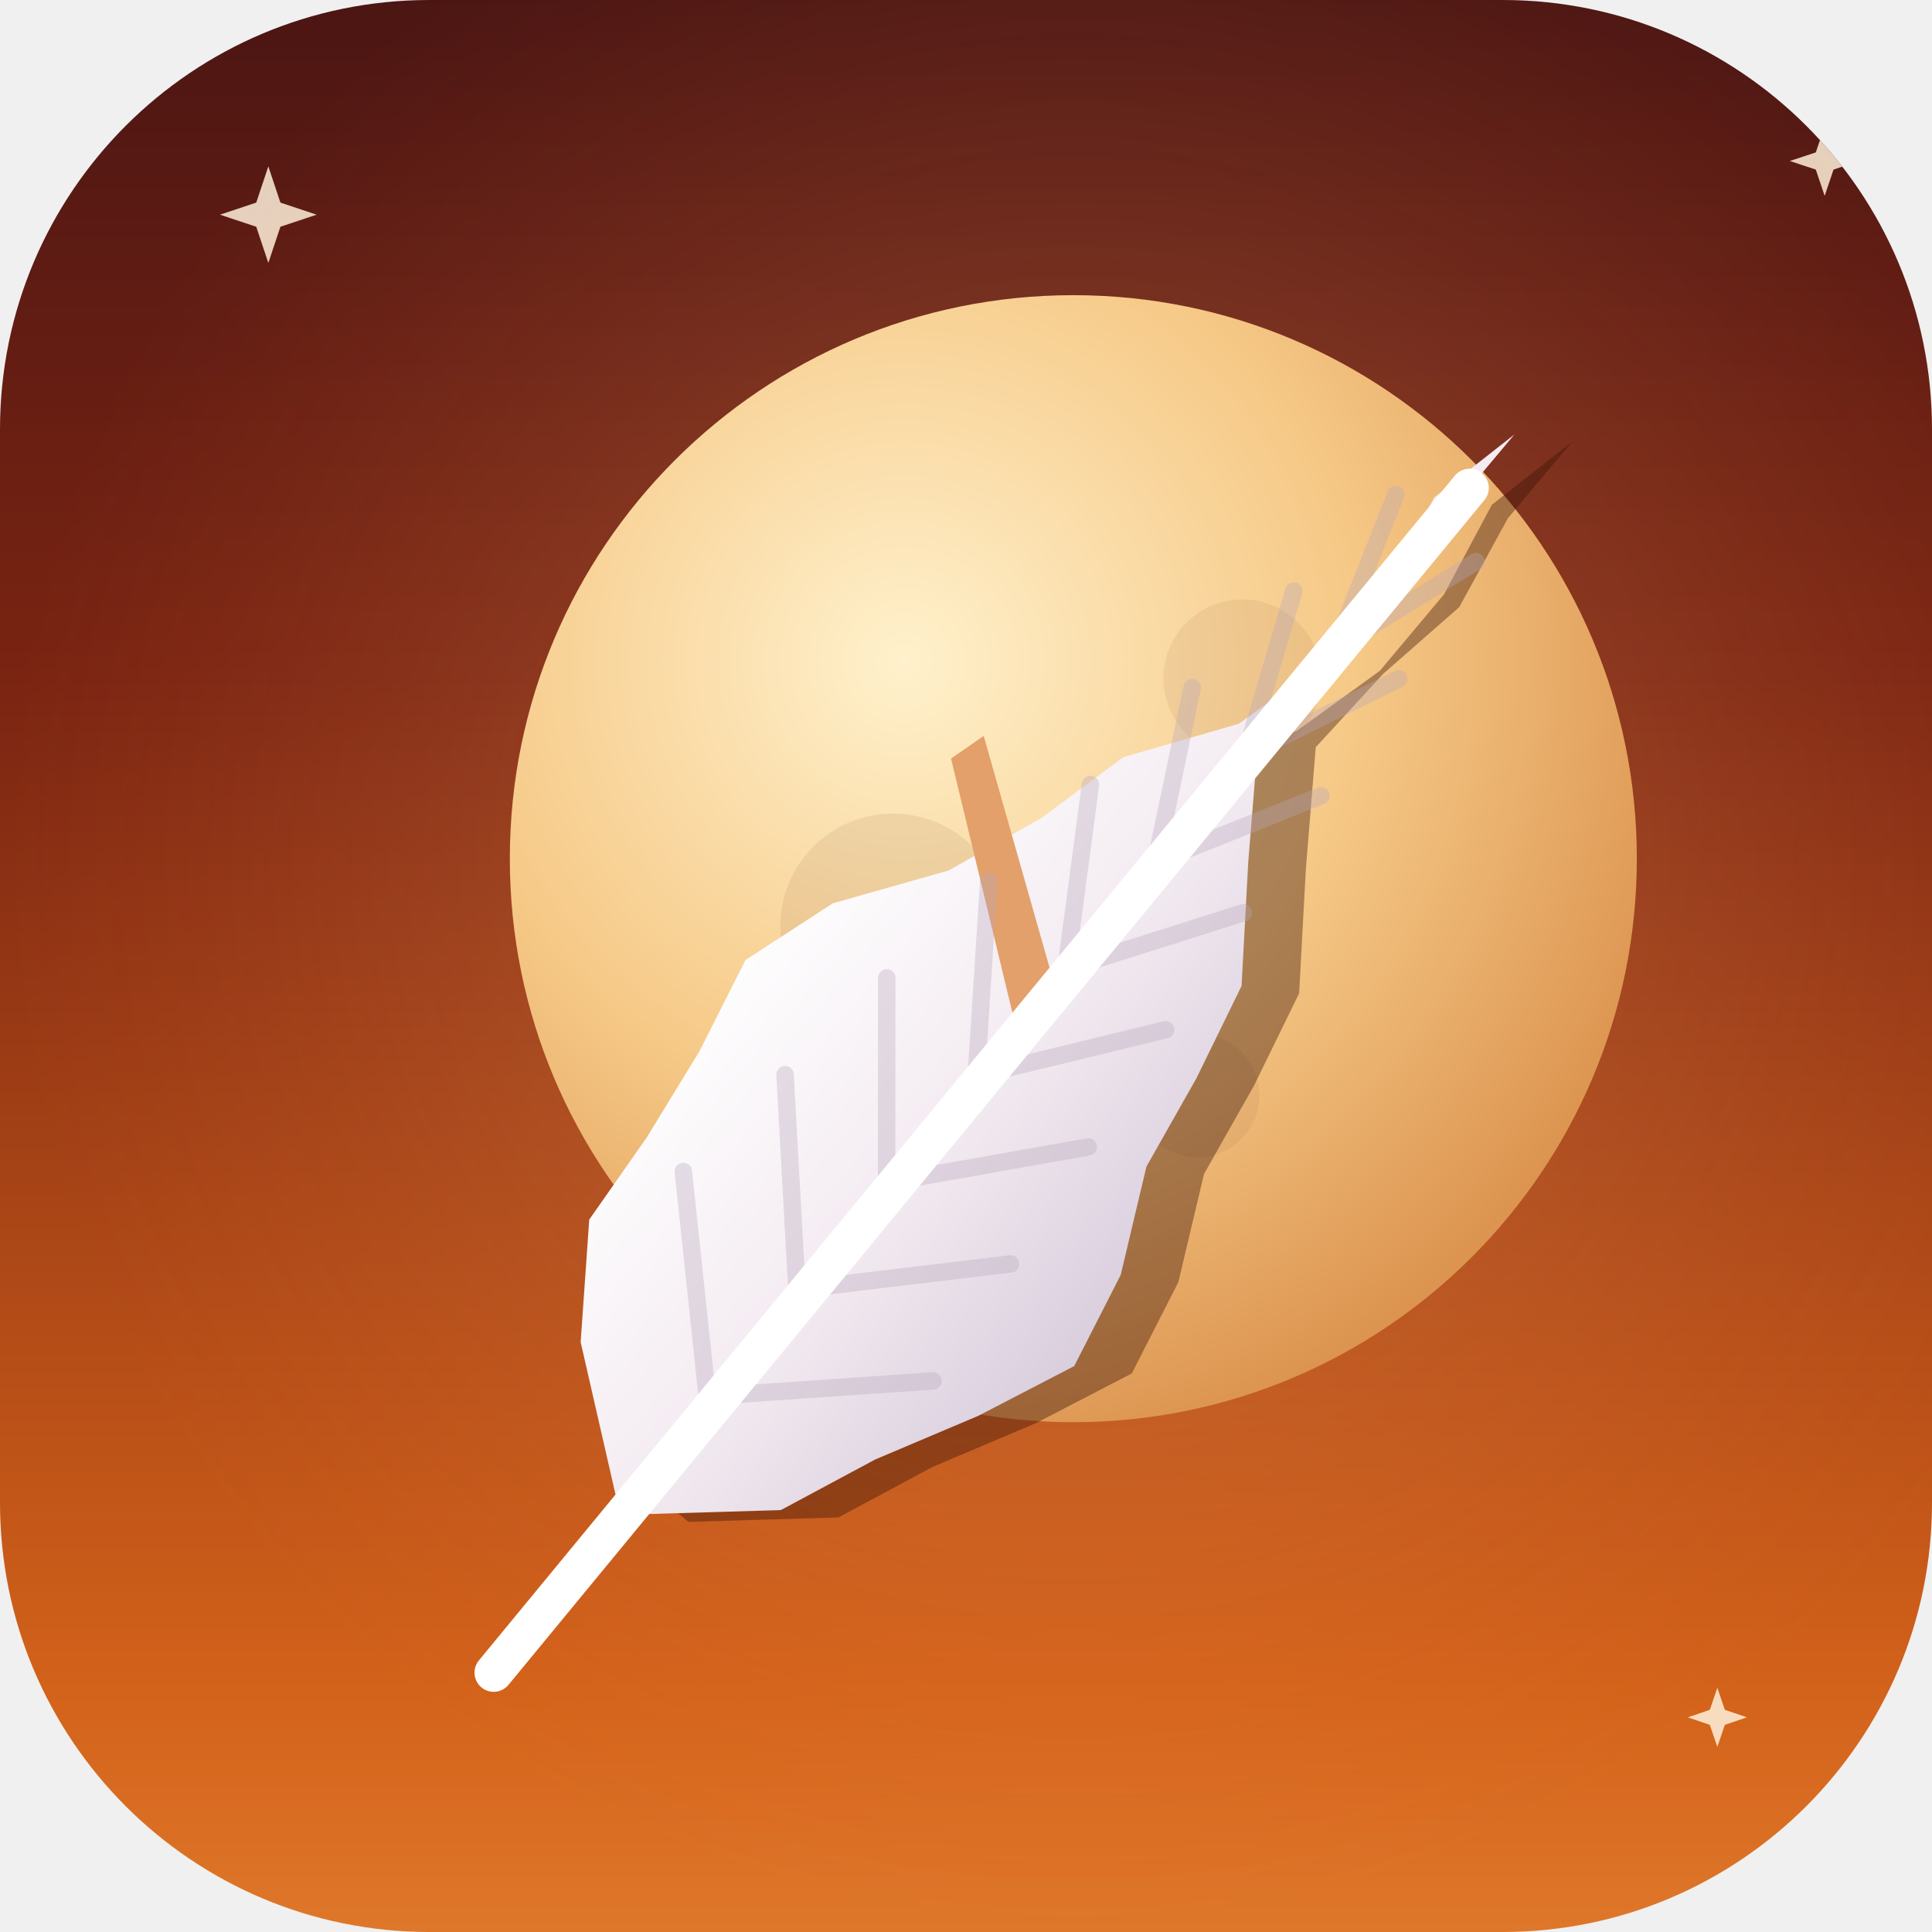
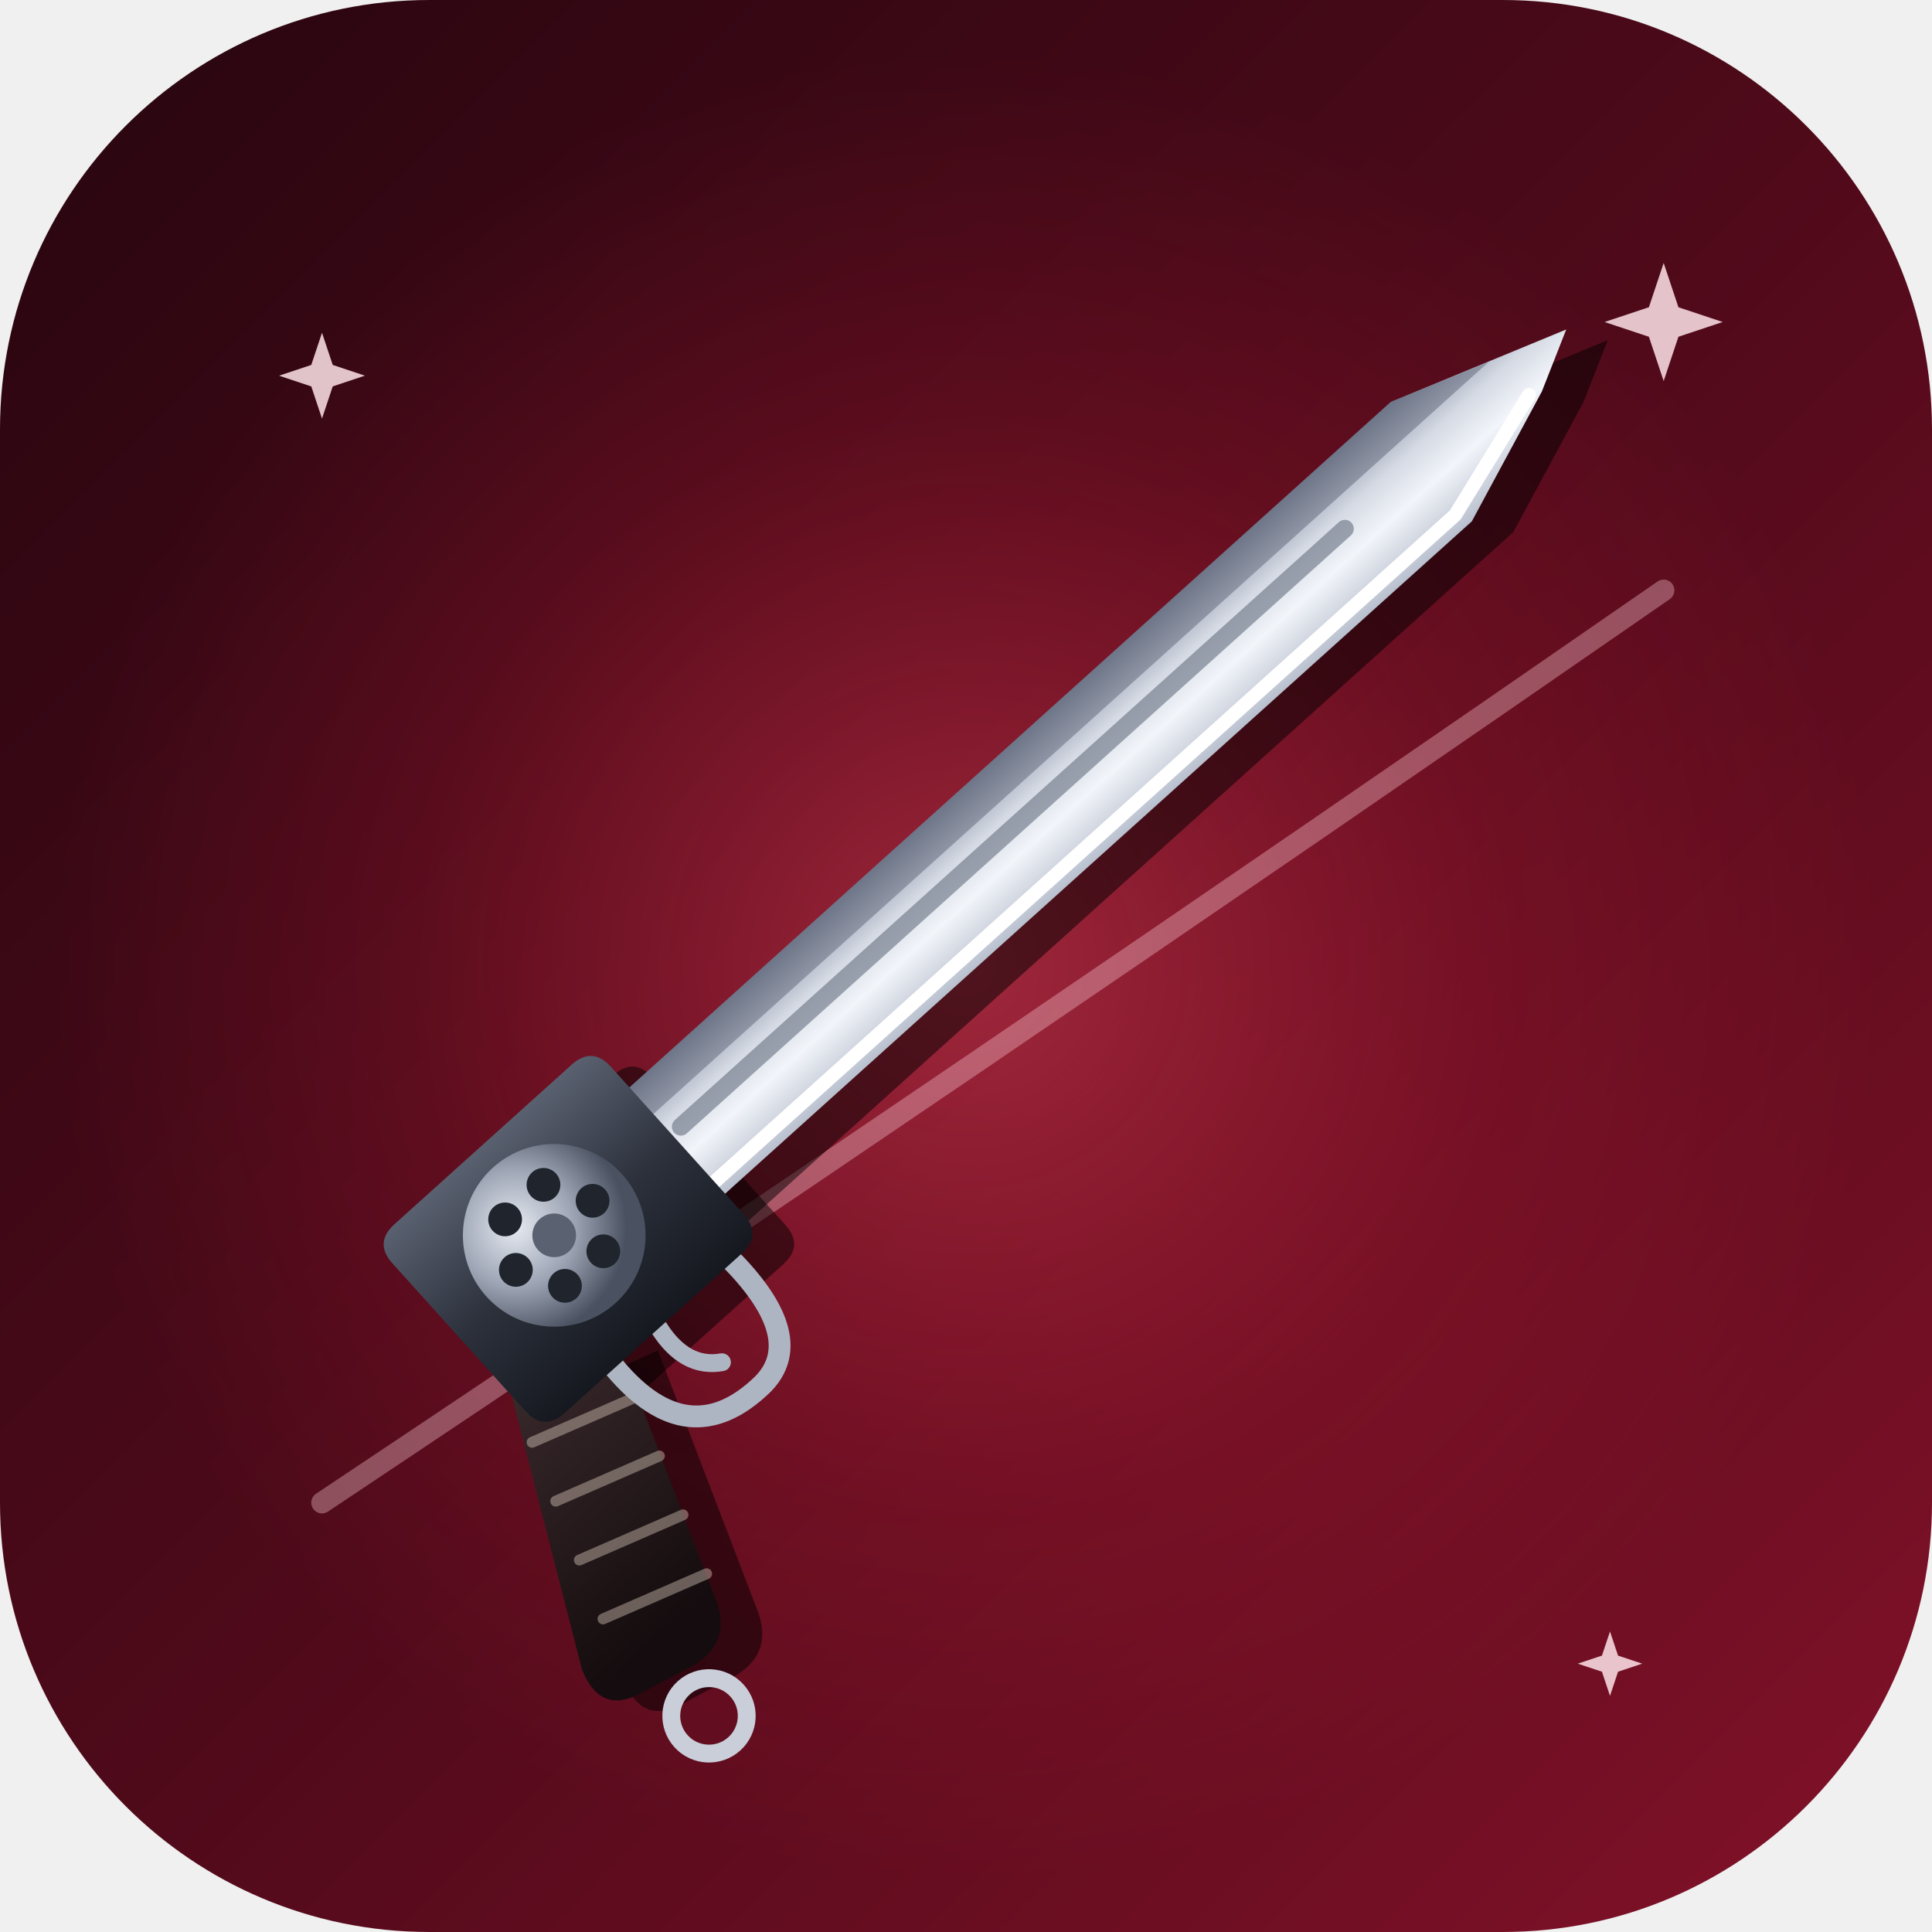
<svg xmlns="http://www.w3.org/2000/svg" viewBox="18 18 72 72" width="216" height="216">
  <clipPath id="c">
    <rect x="18" y="18" width="72" height="72" rx="16" />
  </clipPath>
  <defs>
-     <linearGradient id="g0" gradientUnits="userSpaceOnUse" x1="0" y1="0" x2="0" y2="108">
-       <stop offset="0" stop-color="#2A0B14" stop-opacity="1" />
-       <stop offset="0.4" stop-color="#7A2412" stop-opacity="1" />
-       <stop offset="0.75" stop-color="#D3621A" stop-opacity="1" />
-       <stop offset="1" stop-color="#F6A24A" stop-opacity="1" />
+     <linearGradient id="g0" gradientUnits="userSpaceOnUse" x1="0" y1="0" x2="108" y2="108">
+       <stop offset="0" stop-color="#12030A" stop-opacity="1" />
+       <stop offset="0.5" stop-color="#4F0A1A" stop-opacity="1" />
+       <stop offset="1" stop-color="#9C1530" stop-opacity="1" />
    </linearGradient>
-     <radialGradient id="g1" gradientUnits="userSpaceOnUse" cx="0" cy="0" r="39.9">
-       <stop offset="0" stop-color="#FFE6C8" stop-opacity="0.4" />
-       <stop offset="0.5" stop-color="#FFB070" stop-opacity="0.149" />
-       <stop offset="1" stop-color="#FF8040" stop-opacity="0" />
+     <radialGradient id="g1" gradientUnits="userSpaceOnUse" cx="54" cy="54" r="34">
+       <stop offset="0" stop-color="#FF4D66" stop-opacity="0.451" />
+       <stop offset="0.6" stop-color="#FF2A4A" stop-opacity="0.129" />
+       <stop offset="1" stop-color="#FF2A4A" stop-opacity="0" />
    </radialGradient>
-     <radialGradient id="g2" gradientUnits="userSpaceOnUse" cx="-6.3" cy="-7.35" r="30.45">
-       <stop offset="0" stop-color="#FFF1CC" stop-opacity="1" />
-       <stop offset="0.55" stop-color="#F6C987" stop-opacity="1" />
-       <stop offset="1" stop-color="#DC9450" stop-opacity="1" />
+     <linearGradient id="g2" gradientUnits="userSpaceOnUse" x1="0" y1="-3.6" x2="0" y2="3.6">
+       <stop offset="0" stop-color="#8A93A6" stop-opacity="1" />
+       <stop offset="0.35" stop-color="#D4D9E3" stop-opacity="1" />
+       <stop offset="0.62" stop-color="#F2F5FA" stop-opacity="1" />
+       <stop offset="1" stop-color="#B9C0CE" stop-opacity="1" />
+     </linearGradient>
+     <linearGradient id="g3" gradientUnits="userSpaceOnUse" x1="0" y1="3" x2="0" y2="18">
+       <stop offset="0" stop-color="#3A2A2C" stop-opacity="1" />
+       <stop offset="1" stop-color="#140C0E" stop-opacity="1" />
+     </linearGradient>
+     <linearGradient id="g4" gradientUnits="userSpaceOnUse" x1="0" y1="-6.4" x2="0" y2="6.4">
+       <stop offset="0" stop-color="#59606F" stop-opacity="1" />
+       <stop offset="0.5" stop-color="#2C313C" stop-opacity="1" />
+       <stop offset="1" stop-color="#15181F" stop-opacity="1" />
+     </linearGradient>
+     <radialGradient id="g5" gradientUnits="userSpaceOnUse" cx="21.4" cy="-2.2" r="5.6">
+       <stop offset="0" stop-color="#E6EAF1" stop-opacity="1" />
+       <stop offset="0.55" stop-color="#9AA2B2" stop-opacity="1" />
+       <stop offset="1" stop-color="#4A5160" stop-opacity="1" />
    </radialGradient>
-     <linearGradient id="g3" gradientUnits="userSpaceOnUse" x1="0" y1="-8" x2="0" y2="8">
-       <stop offset="0" stop-color="#FFFFFF" stop-opacity="1" />
-       <stop offset="0.5" stop-color="#F4ECF2" stop-opacity="1" />
-       <stop offset="1" stop-color="#D8CCDC" stop-opacity="1" />
-     </linearGradient>
  </defs>
  <g clip-path="url(#c)">
    <path fill="url(#g0)" d="M0,0 h108 v108 h-108 Z" />
-     <path fill="#FFF0DC" fill-opacity="0.851" d="M28,24.2 L28.45,25.55 L29.8,26 L28.45,26.45 L28,27.8 L27.55,26.45 L26.2,26 L27.55,25.55 Z M86,22.7 L86.33,23.68 L87.3,24 L86.33,24.32 L86,25.3 L85.67,24.32 L84.7,24 L85.67,23.68 Z M82,80.9 L82.28,81.72 L83.1,82 L82.28,82.28 L82,83.1 L81.72,82.28 L80.9,82 L81.72,81.72 Z" />
-     <g transform="translate(58 50) rotate(0) scale(1) translate(0 0)">
-       <path fill="url(#g1)" d="M-39.9,0 a39.9,39.9 0 1,0 79.8,0 a39.9,39.9 0 1,0 -79.8,0 Z" />
-       <path fill="url(#g2)" d="M-21,0 a21,21 0 1,0 42,0 a21,21 0 1,0 -42,0 Z" />
-       <path fill="#9A6A48" fill-opacity="0.122" d="M-10.92,2.52 a4.2,4.2 0 1,0 8.4,0 a4.2,4.2 0 1,0 -8.4,0 Z" />
-       <path fill="#9A6A48" fill-opacity="0.11" d="M3.36,-6.72 a2.94,2.94 0 1,0 5.88,0 a2.94,2.94 0 1,0 -5.88,0 Z" />
-       <path fill="#9A6A48" fill-opacity="0.102" d="M2.31,8.82 a2.31,2.31 0 1,0 4.62,0 a2.31,2.31 0 1,0 -4.62,0 Z" />
-     </g>
-     <g transform="translate(36 80) rotate(-50) scale(1.3) translate(0 0)">
-       <g transform="translate(0.9 1.4) rotate(0) scale(1) translate(0 0)">
-         <path fill="#3A1206" fill-opacity="0.4" d="M6,0 L6,-0 L8.86,-3.78 L11.71,-5.85 L14.57,-6.1 L17.43,-6.53 L20.29,-7.2 L23.14,-6.33 L26,-4.39 L28.86,-3.32 L31.71,-2.64 L34.57,-0.72 L37.43,-0 L40.29,-0 L43.14,-0.6 L46,-0 L46,0 L43.14,0 L40.29,0.57 L37.43,0.13 L34.57,0 L31.71,2.03 L28.86,4.17 L26,4.88 L23.14,5.41 L20.29,6.84 L17.43,7.5 L14.57,6.31 L11.71,4.85 L8.86,3.71 L6,0.5 Z" />
+     <path fill="url(#g1)" d="M20,54 a34,34 0 1,0 68,0 a34,34 0 1,0 -68,0 Z" />
+     <path fill="none" stroke="#FFD1DA" stroke-opacity="0.349" stroke-width="0.8" stroke-linecap="round" stroke-linejoin="round" d="M30,74 Q54,58 80,40" />
+     <path fill="#FFE4EA" fill-opacity="0.851" d="M30,30.4 L30.4,31.6 L31.6,32 L30.4,32.4 L30,33.6 L29.6,32.4 L28.4,32 L29.6,31.6 Z M80,27.8 L80.55,29.45 L82.2,30 L80.55,30.55 L80,32.2 L79.45,30.55 L77.8,30 L79.45,29.45 Z M78,78.8 L78.3,79.7 L79.2,80 L78.3,80.3 L78,81.2 L77.7,80.3 L76.8,80 L77.7,79.7 Z" />
+     <g transform="translate(56 53) rotate(-42) scale(0.74) translate(-50 -4)">
+       <g transform="translate(1.2 1.8) rotate(0) scale(1) translate(0 0)">
+         <path fill="#000000" fill-opacity="0.502" d="M27,-3.6 L82,-3.6 L91,-0.4 L88,1.1 L81,3.6 L27,3.6 Z" />
+         <path fill="#000000" fill-opacity="0.502" d="M17,-6.4 L29,-6.4 Q30.4,-6.4 30.4,-5 L30.4,5 Q30.4,6.4 29,6.4 L17,6.4 Q15.6,6.4 15.6,5 L15.6,-5 Q15.6,-6.4 17,-6.4 Z" />
+         <path fill="#000000" fill-opacity="0.502" d="M15.8,3.6 L21.4,5.4 L16.4,18.4 Q15.6,20.6 13.4,20.2 L10.2,19.4 Q8.2,18.8 9,16.6 Z" />
      </g>
-       <path fill="url(#g3)" d="M6,0 L6,-0 L8.86,-3.78 L11.71,-5.85 L14.57,-6.1 L17.43,-6.53 L20.29,-7.2 L23.14,-6.33 L26,-4.39 L28.86,-3.32 L31.71,-2.64 L34.57,-0.72 L37.43,-0 L40.29,-0 L43.14,-0.6 L46,-0 L46,0 L43.14,0 L40.29,0.57 L37.43,0.13 L34.57,0 L31.71,2.03 L28.86,4.17 L26,4.88 L23.14,5.41 L20.29,6.84 L17.43,7.5 L14.57,6.31 L11.71,4.85 L8.86,3.71 L6,0.5 Z" />
-       <path fill="#E3A06A" fill-opacity="1" d="M24,-0.3 L28.5,-6.4 L29.6,-6.1 L25.6,-0.2 Z" />
-       <path fill="none" stroke="#B8A6BC" stroke-opacity="0.349" stroke-width="0.5" stroke-linecap="round" stroke-linejoin="round" d="M10,0 L14.5,-4.67 M10,0 L14.5,4.67 M14,0 L18.5,-4.22 M14,0 L18.5,4.22 M18,0 L22.5,-3.77 M18,0 L22.5,3.77 M22,0 L26.5,-3.31 M22,0 L26.5,3.31 M26,0 L30.5,-2.86 M26,0 L30.5,2.86 M30,0 L34.5,-2.41 M30,0 L34.5,2.41 M34,0 L38.5,-1.96 M34,0 L38.5,1.96 M38,0 L42.5,-1.5 M38,0 L42.5,1.5" />
-       <path fill="none" stroke="#FFFFFF" stroke-opacity="1" stroke-width="1.1" stroke-linecap="round" stroke-linejoin="round" d="M0,0.4 L44,0" />
+       <path fill="url(#g2)" d="M27,-3.6 L82,-3.6 L91,-0.4 L88,1.1 L81,3.6 L27,3.6 Z" />
+       <path fill="#3A4254" fill-opacity="0.361" d="M27,-3.6 L82,-3.6 L87,-1.8 L27,-1.8 Z" />
+       <path fill="none" stroke="#5C6577" stroke-opacity="0.549" stroke-width="0.9" stroke-linecap="round" stroke-linejoin="round" d="M31,-0.4 L76,-0.4" />
+       <path fill="none" stroke="#FFFFFF" stroke-opacity="1" stroke-width="0.7" stroke-linecap="round" stroke-linejoin="round" d="M27,2.8 L80.6,2.8 L87.4,0.8" />
+       <path fill="url(#g3)" d="M15.8,3.6 L21.4,5.4 L16.4,18.4 Q15.6,20.6 13.4,20.2 L10.2,19.4 Q8.2,18.8 9,16.6 Z" />
+       <path fill="none" stroke="#E8D7C9" stroke-opacity="0.4" stroke-width="0.55" stroke-linecap="round" stroke-linejoin="round" d="M14.8,6.4 L20.2,8.2 M13.7,9.4 L19.1,11.2 M12.6,12.4 L18,14.2 M11.5,15.4 L16.9,17.2" />
+       <path fill="none" stroke="#C9CED8" stroke-opacity="1" stroke-width="0.9" stroke-linecap="round" stroke-linejoin="round" d="M10.3,22.6 a1.9,1.9 0 1,0 3.8,0 a1.9,1.9 0 1,0 -3.8,0 Z" />
+       <path fill="none" stroke="#AEB5C2" stroke-opacity="1" stroke-width="1.1" stroke-linecap="round" stroke-linejoin="round" d="M20.4,6.4 Q20.2,12.2 25.4,12 Q28.6,11.8 28.4,6.4" />
+       <path fill="none" stroke="#AEB5C2" stroke-opacity="1" stroke-width="0.9" stroke-linecap="round" stroke-linejoin="round" d="M23.4,6.4 Q23,8.8 24.6,9.8" />
+       <path fill="url(#g4)" d="M17,-6.4 L29,-6.4 Q30.4,-6.4 30.4,-5 L30.4,5 Q30.4,6.4 29,6.4 L17,6.4 Q15.6,6.4 15.6,5 L15.6,-5 Q15.6,-6.4 17,-6.4 Z" />
+       <path fill="url(#g5)" d="M18,-0.6 a4.6,4.6 0 1,0 9.2,0 a4.6,4.6 0 1,0 -9.2,0 Z" />
+       <path fill="#20242C" fill-opacity="1" d="M24.35,-0.6 a0.85,0.85 0 1,0 1.7,0 a0.85,0.85 0 1,0 -1.7,0 Z M23.05,1.652 a0.85,0.85 0 1,0 1.7,0 a0.85,0.85 0 1,0 -1.7,0 Z M20.45,1.652 a0.85,0.85 0 1,0 1.7,0 a0.85,0.85 0 1,0 -1.7,0 Z M19.15,-0.6 a0.85,0.85 0 1,0 1.7,0 a0.85,0.85 0 1,0 -1.7,0 Z M20.45,-2.852 a0.85,0.85 0 1,0 1.7,0 a0.85,0.85 0 1,0 -1.7,0 Z M23.05,-2.852 a0.85,0.85 0 1,0 1.7,0 a0.85,0.85 0 1,0 -1.7,0 Z" />
+       <path fill="#5A6272" fill-opacity="1" d="M21.5,-0.6 a1.1,1.1 0 1,0 2.2,0 a1.1,1.1 0 1,0 -2.2,0 Z" />
    </g>
  </g>
</svg>
